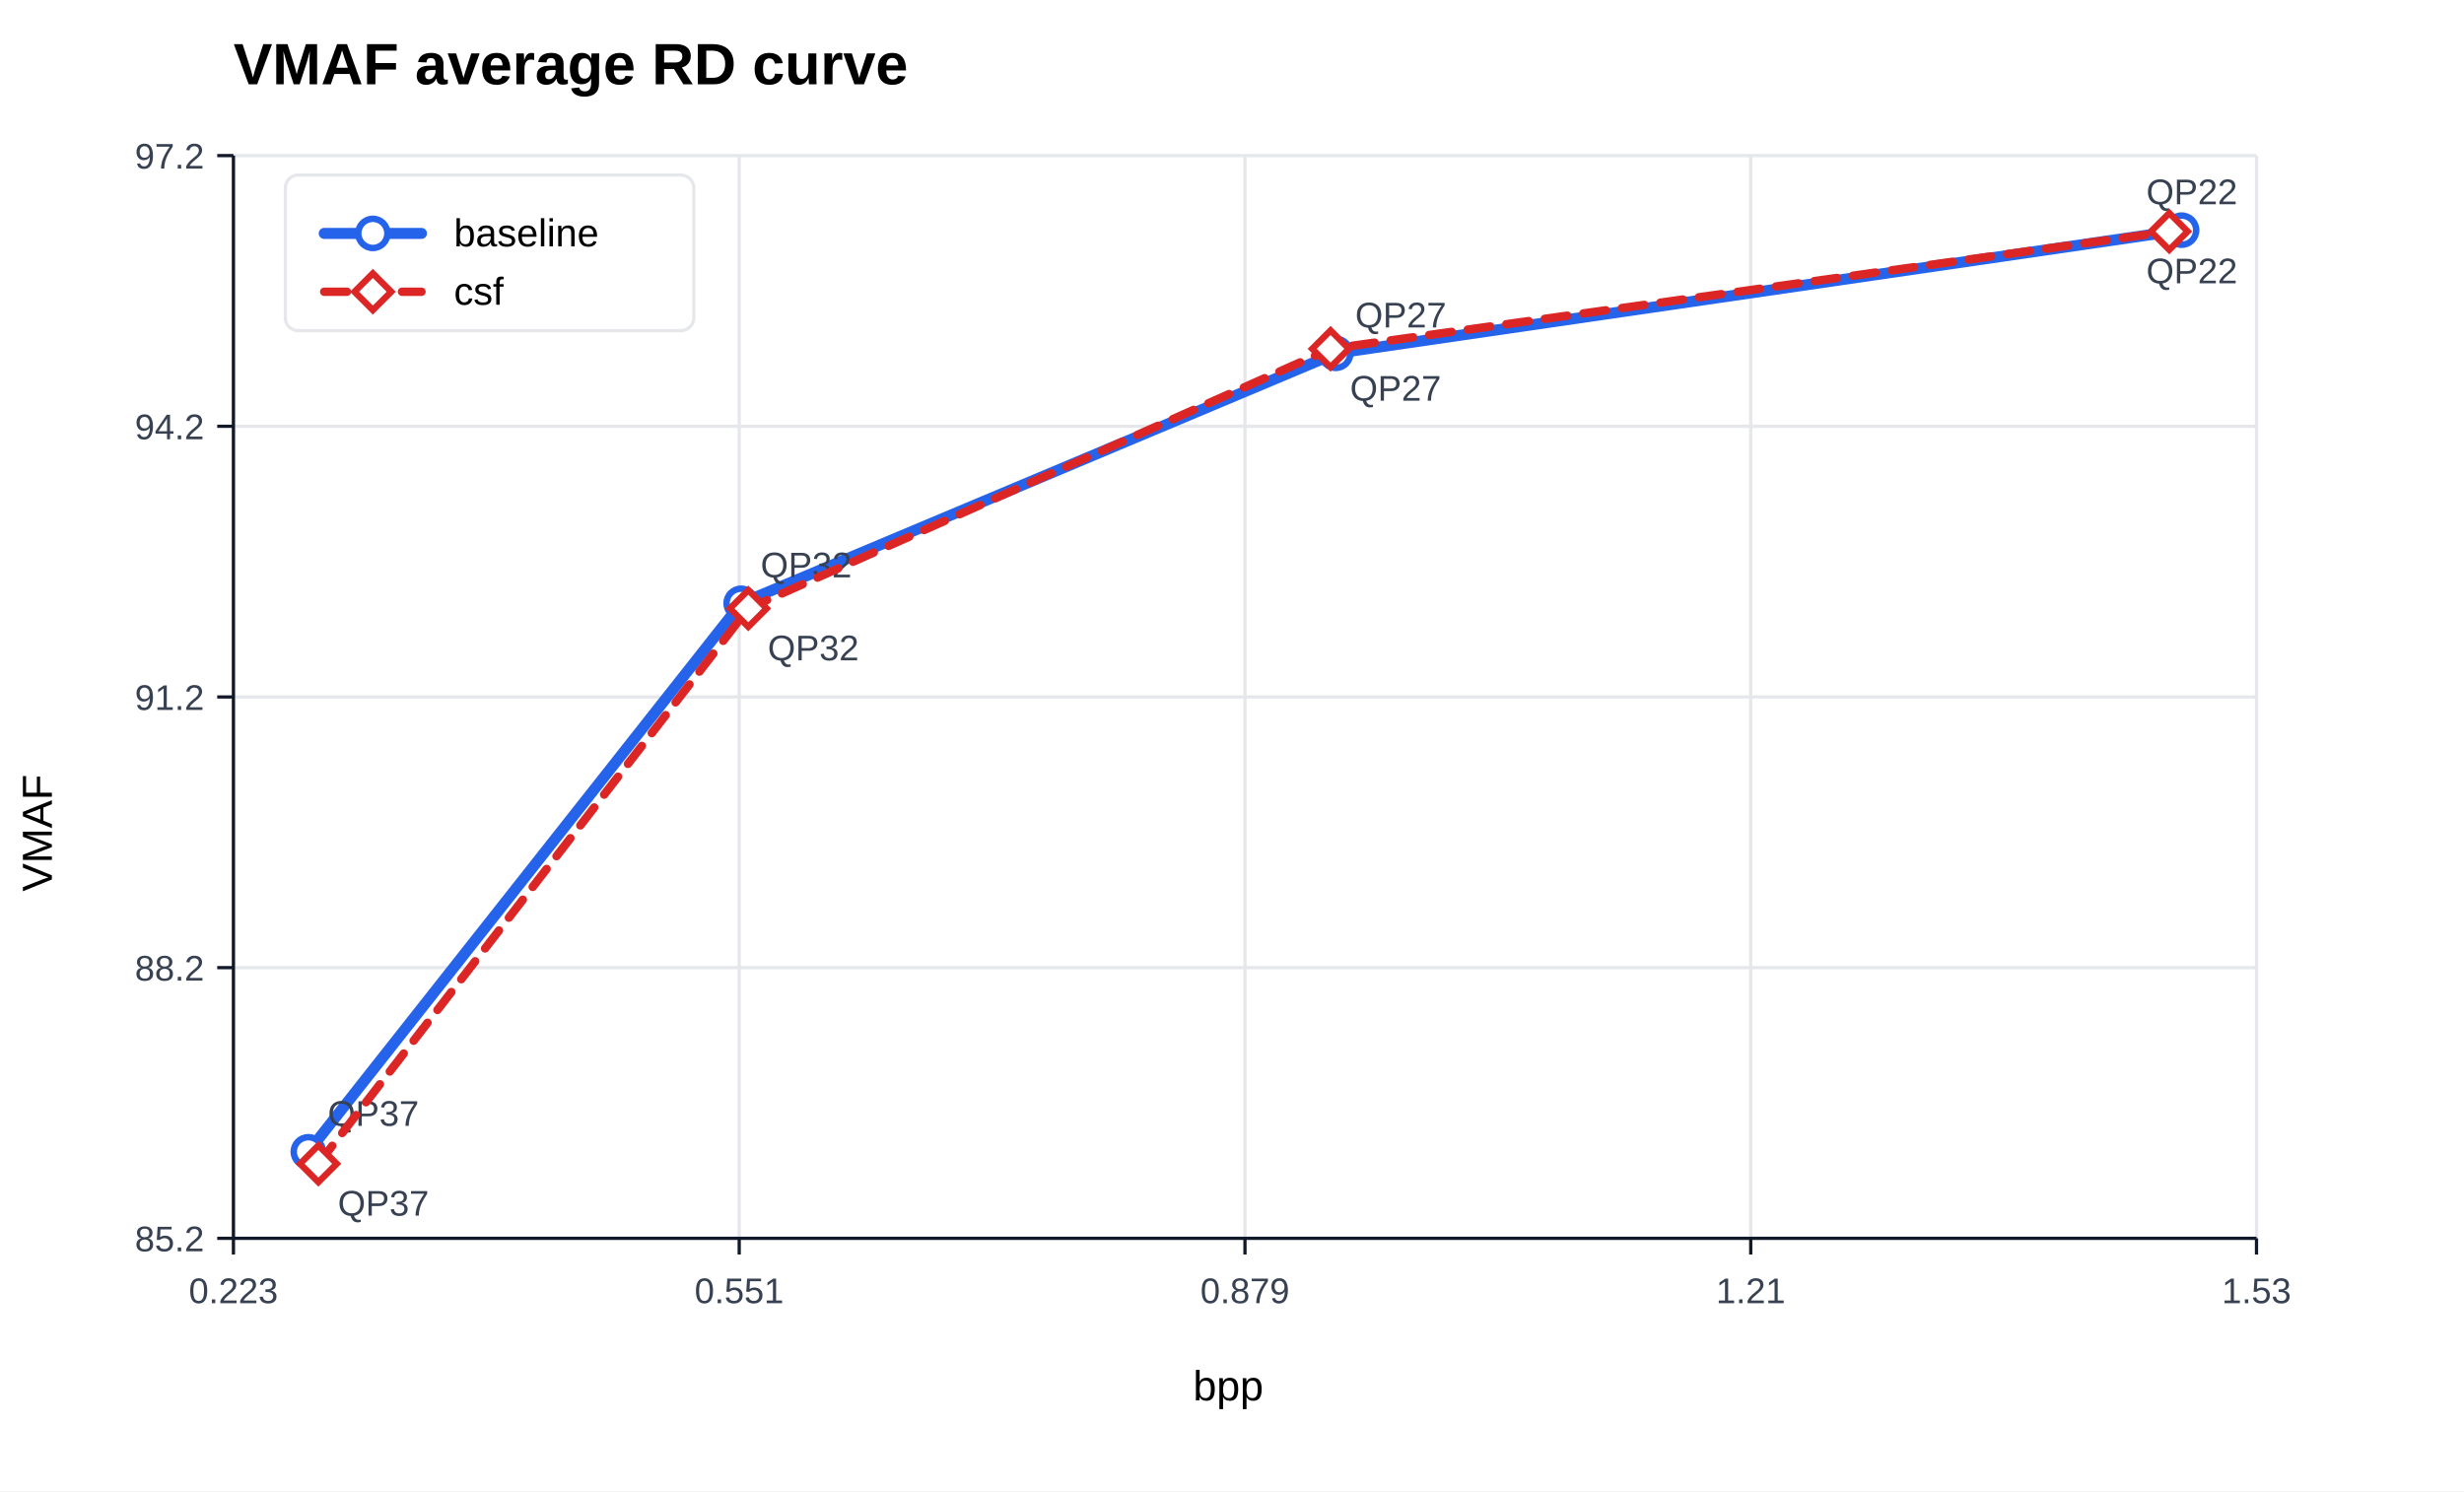
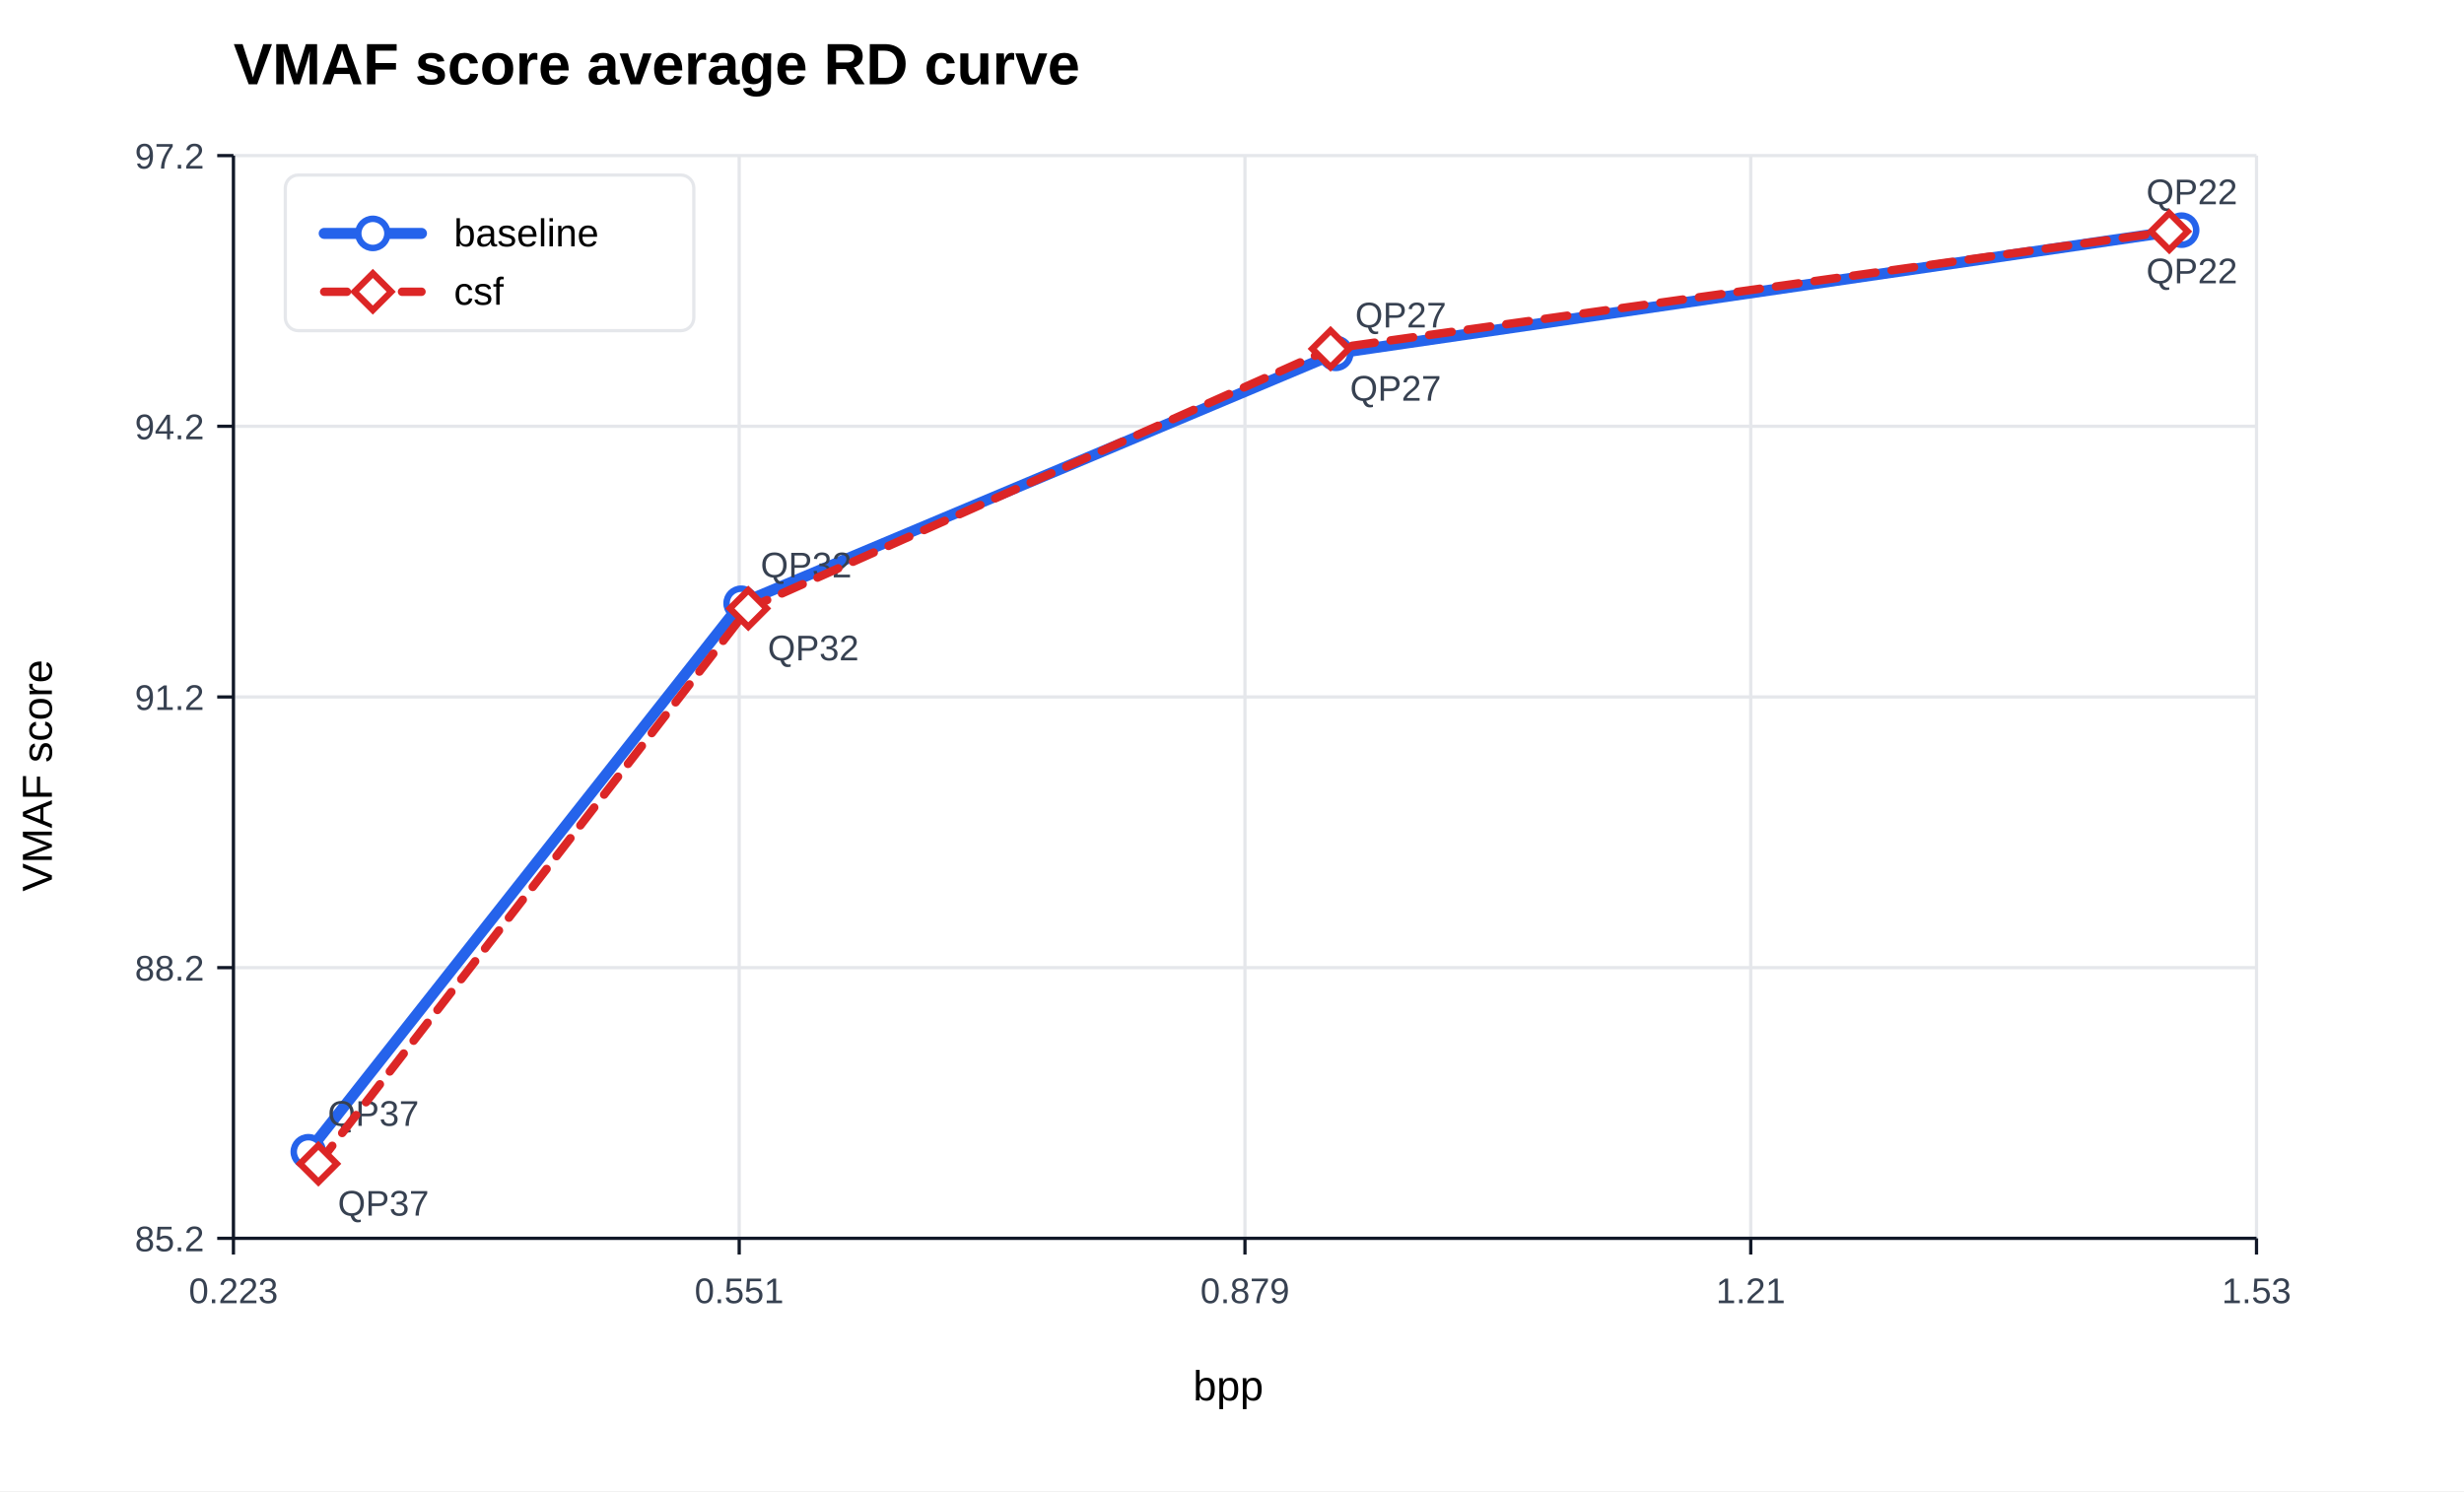
<svg xmlns="http://www.w3.org/2000/svg" width="760" height="460" viewBox="0 0 760 460">
  <rect width="100%" height="100%" fill="#ffffff" />
-   <text x="72" y="26" font-family="Arial" font-size="18" font-weight="700">VMAF average RD curve</text>
+   <text x="72" y="26" font-family="Arial" font-size="18" font-weight="700">VMAF score average RD curve</text>
  <line x1="72.0" y1="48" x2="72.0" y2="382" stroke="#e5e7eb" stroke-width="1" />
  <line x1="228.0" y1="48" x2="228.0" y2="382" stroke="#e5e7eb" stroke-width="1" />
  <line x1="384.0" y1="48" x2="384.0" y2="382" stroke="#e5e7eb" stroke-width="1" />
  <line x1="540.0" y1="48" x2="540.0" y2="382" stroke="#e5e7eb" stroke-width="1" />
  <line x1="696.0" y1="48" x2="696.0" y2="382" stroke="#e5e7eb" stroke-width="1" />
  <line x1="72" y1="382.0" x2="696" y2="382.0" stroke="#e5e7eb" stroke-width="1" />
  <line x1="72" y1="298.5" x2="696" y2="298.5" stroke="#e5e7eb" stroke-width="1" />
  <line x1="72" y1="215.0" x2="696" y2="215.0" stroke="#e5e7eb" stroke-width="1" />
  <line x1="72" y1="131.5" x2="696" y2="131.5" stroke="#e5e7eb" stroke-width="1" />
  <line x1="72" y1="48.0" x2="696" y2="48.0" stroke="#e5e7eb" stroke-width="1" />
  <line x1="72" y1="382" x2="696" y2="382" stroke="#111827" />
  <line x1="72" y1="48" x2="72" y2="382" stroke="#111827" />
  <text x="368" y="432" font-family="Arial" font-size="13">bpp</text>
-   <text x="16" y="275" font-family="Arial" font-size="13" transform="rotate(-90 16,275)">VMAF</text>
+   <text x="16" y="275" font-family="Arial" font-size="13" transform="rotate(-90 16,275)">VMAF score</text>
  <line x1="72.0" y1="382" x2="72.0" y2="387" stroke="#111827" />
  <text x="72.0" y="402" font-family="Arial" font-size="11" fill="#374151" text-anchor="middle">0.223</text>
  <line x1="228.0" y1="382" x2="228.0" y2="387" stroke="#111827" />
  <text x="228.0" y="402" font-family="Arial" font-size="11" fill="#374151" text-anchor="middle">0.551</text>
  <line x1="384.0" y1="382" x2="384.0" y2="387" stroke="#111827" />
  <text x="384.0" y="402" font-family="Arial" font-size="11" fill="#374151" text-anchor="middle">0.879</text>
  <line x1="540.0" y1="382" x2="540.0" y2="387" stroke="#111827" />
  <text x="540.0" y="402" font-family="Arial" font-size="11" fill="#374151" text-anchor="middle">1.21</text>
  <line x1="696.0" y1="382" x2="696.0" y2="387" stroke="#111827" />
  <text x="696.0" y="402" font-family="Arial" font-size="11" fill="#374151" text-anchor="middle">1.53</text>
  <line x1="67" y1="382.0" x2="72" y2="382.0" stroke="#111827" />
  <text x="63" y="386.0" font-family="Arial" font-size="11" fill="#374151" text-anchor="end">85.2</text>
  <line x1="67" y1="298.5" x2="72" y2="298.5" stroke="#111827" />
  <text x="63" y="302.5" font-family="Arial" font-size="11" fill="#374151" text-anchor="end">88.2</text>
  <line x1="67" y1="215.0" x2="72" y2="215.0" stroke="#111827" />
  <text x="63" y="219.0" font-family="Arial" font-size="11" fill="#374151" text-anchor="end">91.2</text>
  <line x1="67" y1="131.5" x2="72" y2="131.5" stroke="#111827" />
  <text x="63" y="135.5" font-family="Arial" font-size="11" fill="#374151" text-anchor="end">94.2</text>
  <line x1="67" y1="48.0" x2="72" y2="48.0" stroke="#111827" />
  <text x="63" y="52.0" font-family="Arial" font-size="11" fill="#374151" text-anchor="end">97.2</text>
  <polyline fill="none" stroke="#2563eb" stroke-width="3.4" stroke-linecap="round" stroke-linejoin="round" points="95.1,355.3 228.6,186.1 412.0,109.0 672.9,71.0" />
  <circle cx="95.1" cy="355.3" r="4.5" fill="#ffffff" stroke="#2563eb" stroke-width="2" />
  <text x="101.1" y="347.3" font-family="Arial" font-size="11" fill="#374151">QP37</text>
  <circle cx="228.6" cy="186.1" r="4.5" fill="#ffffff" stroke="#2563eb" stroke-width="2" />
  <text x="234.6" y="178.1" font-family="Arial" font-size="11" fill="#374151">QP32</text>
  <circle cx="412.0" cy="109.0" r="4.5" fill="#ffffff" stroke="#2563eb" stroke-width="2" />
  <text x="418.0" y="101.0" font-family="Arial" font-size="11" fill="#374151">QP27</text>
  <circle cx="672.9" cy="71.0" r="4.5" fill="#ffffff" stroke="#2563eb" stroke-width="2" />
  <text x="662.0" y="63.0" font-family="Arial" font-size="11" fill="#374151">QP22</text>
  <polyline fill="none" stroke="#dc2626" stroke-width="2.6" stroke-linecap="round" stroke-linejoin="round" stroke-dasharray="7 5" points="98.2,359.0 230.8,187.7 410.4,107.6 669.1,71.4" />
  <rect x="94.2" y="355.0" width="8" height="8" transform="rotate(45 98.2 359.0)" fill="#ffffff" stroke="#dc2626" stroke-width="2" />
  <text x="104.2" y="375.0" font-family="Arial" font-size="11" fill="#374151">QP37</text>
  <rect x="226.8" y="183.7" width="8" height="8" transform="rotate(45 230.8 187.7)" fill="#ffffff" stroke="#dc2626" stroke-width="2" />
  <text x="236.8" y="203.7" font-family="Arial" font-size="11" fill="#374151">QP32</text>
  <rect x="406.4" y="103.6" width="8" height="8" transform="rotate(45 410.4 107.6)" fill="#ffffff" stroke="#dc2626" stroke-width="2" />
  <text x="416.4" y="123.6" font-family="Arial" font-size="11" fill="#374151">QP27</text>
  <rect x="665.1" y="67.4" width="8" height="8" transform="rotate(45 669.1 71.4)" fill="#ffffff" stroke="#dc2626" stroke-width="2" />
  <text x="662.0" y="87.4" font-family="Arial" font-size="11" fill="#374151">QP22</text>
  <rect x="88" y="54" width="126" height="48" rx="4" fill="#ffffff" stroke="#e5e7eb" />
  <line x1="100" y1="72" x2="130" y2="72" stroke="#2563eb" stroke-width="3.4" stroke-linecap="round" />
  <circle cx="115.0" cy="72.0" r="4.5" fill="#ffffff" stroke="#2563eb" stroke-width="2" />
  <text x="140" y="76" font-family="Arial" font-size="12">baseline</text>
  <line x1="100" y1="90" x2="130" y2="90" stroke="#dc2626" stroke-width="2.6" stroke-linecap="round" stroke-dasharray="7 5" />
  <rect x="111.0" y="86.0" width="8" height="8" transform="rotate(45 115.0 90.0)" fill="#ffffff" stroke="#dc2626" stroke-width="2" />
  <text x="140" y="94" font-family="Arial" font-size="12">csf</text>
</svg>
